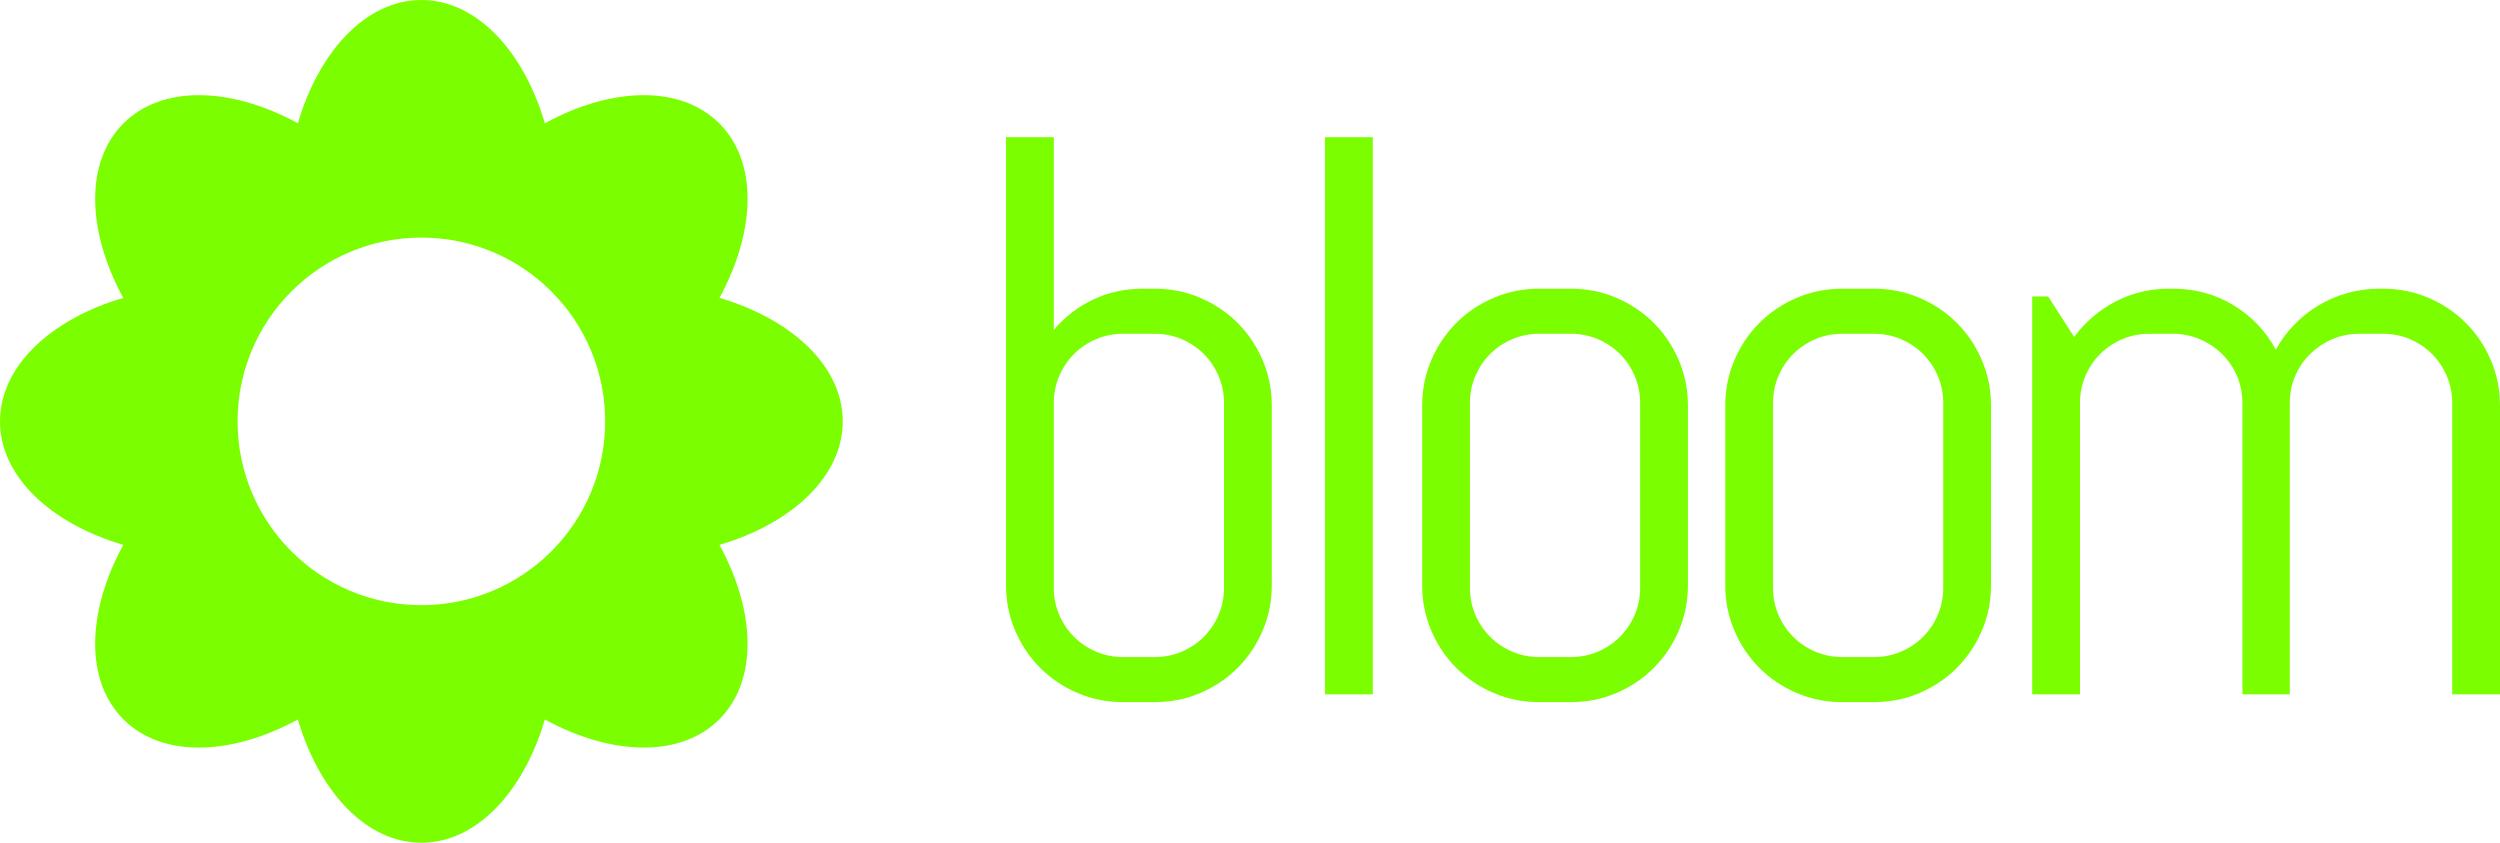
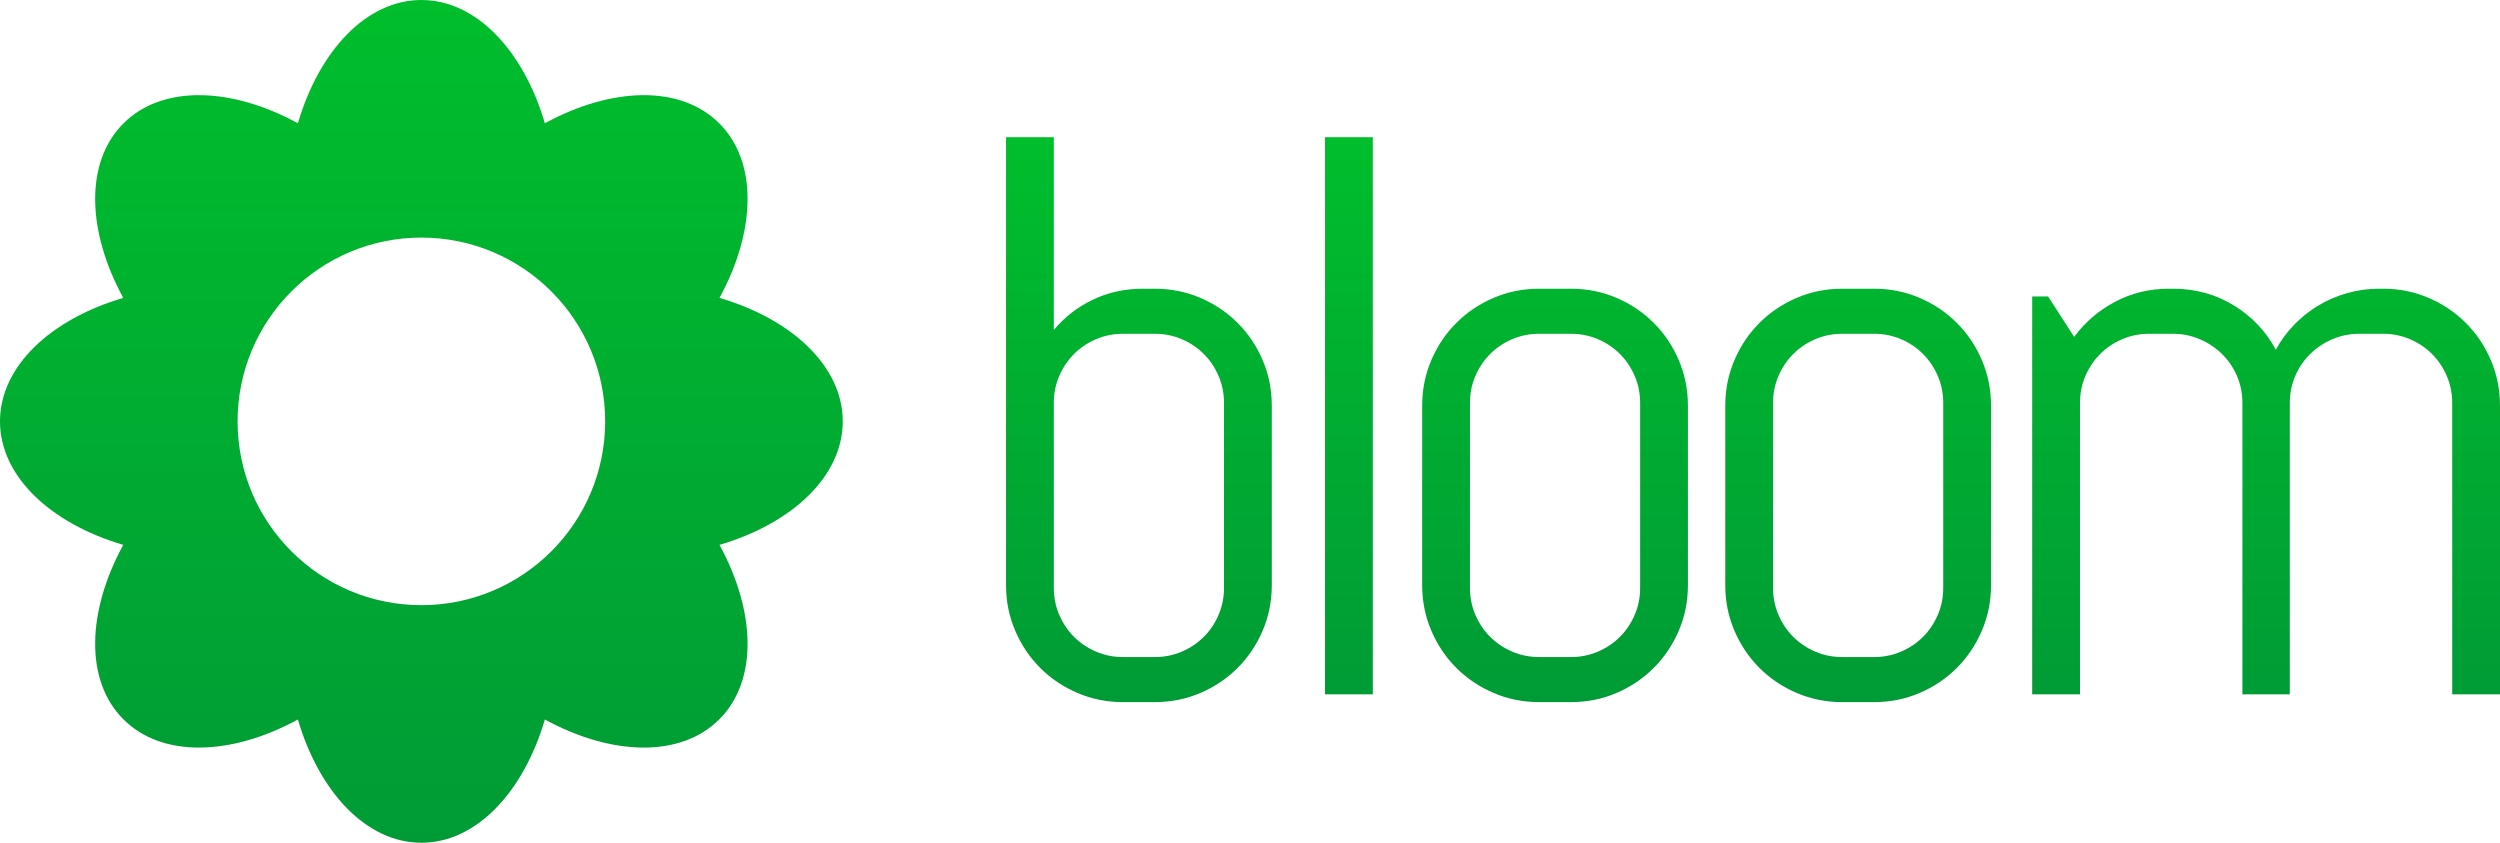
- <svg xmlns="http://www.w3.org/2000/svg" viewBox="2.707 0.447 441.417 148.802" width="441.417" height="148.802">
-   <path d="M 151.509 74.847 C 151.509 84.535 142.583 92.88 129.744 96.651 C 136.154 108.398 136.565 120.607 129.716 127.456 C 122.867 134.308 110.655 133.897 98.911 127.484 C 95.14 140.325 86.795 149.249 77.107 149.249 C 67.422 149.249 59.076 140.325 55.304 127.484 C 43.558 133.897 31.349 134.308 24.497 127.458 C 17.647 120.607 18.059 108.398 24.471 96.651 C 11.631 92.88 2.707 84.535 2.707 74.847 C 2.707 65.159 11.631 56.82 24.471 53.045 C 18.059 41.301 17.647 29.089 24.497 22.24 C 31.346 15.388 43.558 15.799 55.304 22.212 C 59.076 9.371 67.422 0.447 77.107 0.447 C 86.795 0.447 95.14 9.371 98.911 22.212 C 110.658 15.799 122.867 15.388 129.716 22.237 C 136.566 29.089 136.155 41.298 129.744 53.045 C 142.583 56.82 151.509 65.159 151.509 74.847 Z M 77.107 42.398 C 59.185 42.398 44.656 56.925 44.656 74.847 C 44.656 92.771 59.185 107.298 77.107 107.298 C 95.03 107.298 109.558 92.771 109.558 74.847 C 109.558 56.925 95.03 42.398 77.107 42.398 Z" style="fill: rgb(123, 255, 0); stroke-width: 20px;" />
-   <path d="M 227.264 103.768 Q 227.264 108.022 225.652 111.795 Q 224.04 115.568 221.227 118.381 Q 218.414 121.194 214.641 122.806 Q 210.868 124.418 206.614 124.418 L 200.989 124.418 Q 196.735 124.418 192.962 122.806 Q 189.189 121.194 186.376 118.381 Q 183.564 115.568 181.951 111.795 Q 180.339 108.022 180.339 103.768 L 180.339 24.669 L 188.777 24.669 L 188.777 58.696 Q 191.659 55.266 195.706 53.345 Q 199.754 51.424 204.488 51.424 L 206.614 51.424 Q 210.868 51.424 214.641 53.036 Q 218.414 54.648 221.227 57.461 Q 224.04 60.274 225.652 64.047 Q 227.264 67.82 227.264 72.074 L 227.264 103.768 Z M 218.826 71.593 Q 218.826 69.055 217.865 66.825 Q 216.905 64.596 215.258 62.949 Q 213.612 61.303 211.382 60.342 Q 209.153 59.382 206.614 59.382 L 200.989 59.382 Q 198.451 59.382 196.221 60.342 Q 193.991 61.303 192.345 62.949 Q 190.698 64.596 189.738 66.825 Q 188.777 69.055 188.777 71.593 L 188.777 104.249 Q 188.777 106.787 189.738 109.017 Q 190.698 111.246 192.345 112.893 Q 193.991 114.539 196.221 115.5 Q 198.451 116.46 200.989 116.46 L 206.614 116.46 Q 209.153 116.46 211.382 115.5 Q 213.612 114.539 215.258 112.893 Q 216.905 111.246 217.865 109.017 Q 218.826 106.787 218.826 104.249 Z M 236.66 123.046 L 236.66 24.669 L 245.099 24.669 L 245.099 123.046 Z M 300.739 103.768 Q 300.739 108.022 299.127 111.795 Q 297.515 115.568 294.702 118.381 Q 291.889 121.194 288.116 122.806 Q 284.343 124.418 280.089 124.418 L 274.464 124.418 Q 270.21 124.418 266.437 122.806 Q 262.664 121.194 259.851 118.381 Q 257.038 115.568 255.426 111.795 Q 253.814 108.022 253.814 103.768 L 253.814 72.074 Q 253.814 67.82 255.426 64.047 Q 257.038 60.274 259.851 57.461 Q 262.664 54.648 266.437 53.036 Q 270.21 51.424 274.464 51.424 L 280.089 51.424 Q 284.343 51.424 288.116 53.036 Q 291.889 54.648 294.702 57.461 Q 297.515 60.274 299.127 64.047 Q 300.739 67.82 300.739 72.074 L 300.739 103.768 Z M 292.301 71.593 Q 292.301 69.055 291.34 66.825 Q 290.38 64.596 288.733 62.949 Q 287.087 61.303 284.857 60.342 Q 282.628 59.382 280.089 59.382 L 274.464 59.382 Q 271.925 59.382 269.696 60.342 Q 267.466 61.303 265.82 62.949 Q 264.173 64.596 263.213 66.825 Q 262.252 69.055 262.252 71.593 L 262.252 104.249 Q 262.252 106.787 263.213 109.017 Q 264.173 111.246 265.82 112.893 Q 267.466 114.539 269.696 115.5 Q 271.925 116.46 274.464 116.46 L 280.089 116.46 Q 282.628 116.46 284.857 115.5 Q 287.087 114.539 288.733 112.893 Q 290.38 111.246 291.34 109.017 Q 292.301 106.787 292.301 104.249 Z M 354.256 103.768 Q 354.256 108.022 352.643 111.795 Q 351.031 115.568 348.218 118.381 Q 345.406 121.194 341.633 122.806 Q 337.859 124.418 333.606 124.418 L 327.98 124.418 Q 323.727 124.418 319.954 122.806 Q 316.181 121.194 313.368 118.381 Q 310.555 115.568 308.943 111.795 Q 307.331 108.022 307.331 103.768 L 307.331 72.074 Q 307.331 67.82 308.943 64.047 Q 310.555 60.274 313.368 57.461 Q 316.181 54.648 319.954 53.036 Q 323.727 51.424 327.98 51.424 L 333.606 51.424 Q 337.859 51.424 341.633 53.036 Q 345.406 54.648 348.218 57.461 Q 351.031 60.274 352.643 64.047 Q 354.256 67.82 354.256 72.074 L 354.256 103.768 Z M 345.817 71.593 Q 345.817 69.055 344.857 66.825 Q 343.896 64.596 342.25 62.949 Q 340.603 61.303 338.374 60.342 Q 336.144 59.382 333.606 59.382 L 327.98 59.382 Q 325.442 59.382 323.212 60.342 Q 320.983 61.303 319.336 62.949 Q 317.69 64.596 316.729 66.825 Q 315.769 69.055 315.769 71.593 L 315.769 104.249 Q 315.769 106.787 316.729 109.017 Q 317.69 111.246 319.336 112.893 Q 320.983 114.539 323.212 115.5 Q 325.442 116.46 327.98 116.46 L 333.606 116.46 Q 336.144 116.46 338.374 115.5 Q 340.603 114.539 342.25 112.893 Q 343.896 111.246 344.857 109.017 Q 345.817 106.787 345.817 104.249 Z M 435.686 123.046 L 435.686 71.593 Q 435.686 69.055 434.725 66.825 Q 433.765 64.596 432.118 62.949 Q 430.472 61.303 428.242 60.342 Q 426.013 59.382 423.474 59.382 L 419.29 59.382 Q 416.751 59.382 414.522 60.342 Q 412.292 61.303 410.611 62.949 Q 408.93 64.596 407.97 66.825 Q 407.01 69.055 407.01 71.593 L 407.01 123.046 L 398.64 123.046 L 398.64 71.593 Q 398.64 69.055 397.679 66.825 Q 396.719 64.596 395.038 62.949 Q 393.357 61.303 391.128 60.342 Q 388.898 59.382 386.36 59.382 L 382.175 59.382 Q 379.637 59.382 377.407 60.342 Q 375.177 61.303 373.531 62.949 Q 371.885 64.596 370.924 66.825 Q 369.964 69.055 369.964 71.593 L 369.964 123.046 L 361.525 123.046 L 361.525 52.796 L 364.338 52.796 L 368.935 59.931 Q 371.816 56.02 376.172 53.722 Q 380.529 51.424 385.674 51.424 L 386.36 51.424 Q 392.328 51.424 397.131 54.374 Q 401.933 57.324 404.54 62.195 Q 405.843 59.794 407.764 57.804 Q 409.685 55.815 412.018 54.408 Q 414.35 53.002 417.094 52.213 Q 419.838 51.424 422.788 51.424 L 423.474 51.424 Q 427.728 51.424 431.501 53.036 Q 435.274 54.648 438.087 57.461 Q 440.9 60.274 442.512 64.047 Q 444.124 67.82 444.124 72.074 L 444.124 123.046 Z" style="fill: rgb(123, 255, 0); text-transform: lowercase; white-space: pre;" />
+ <svg xmlns="http://www.w3.org/2000/svg" xmlns:ns2="https://boxy-svg.com" xmlns:xlink="http://www.w3.org/1999/xlink" viewBox="2.707 0.447 441.417 148.802" width="441.417" height="148.802">
+   <defs>
+     <linearGradient id="gradient-2-1" gradientUnits="userSpaceOnUse" x1="77.108" y1="0.447" x2="77.108" y2="149.249" xlink:href="#gradient-2" />
+     <linearGradient id="gradient-2" ns2:pinned="true">
+       <stop offset="0" style="stop-color: rgb(0, 190, 44);" />
+       <stop offset="1" style="stop-color: rgb(0, 155, 54);" />
+     </linearGradient>
+     <linearGradient id="gradient-2-0" gradientUnits="userSpaceOnUse" x1="312.231" y1="24.669" x2="312.231" y2="124.418" xlink:href="#gradient-2" />
+   </defs>
+   <path d="M 151.509 74.847 C 151.509 84.535 142.583 92.88 129.744 96.651 C 136.154 108.398 136.565 120.607 129.716 127.456 C 122.867 134.308 110.655 133.897 98.911 127.484 C 95.14 140.325 86.795 149.249 77.107 149.249 C 67.422 149.249 59.076 140.325 55.304 127.484 C 43.558 133.897 31.349 134.308 24.497 127.458 C 17.647 120.607 18.059 108.398 24.471 96.651 C 11.631 92.88 2.707 84.535 2.707 74.847 C 2.707 65.159 11.631 56.82 24.471 53.045 C 18.059 41.301 17.647 29.089 24.497 22.24 C 31.346 15.388 43.558 15.799 55.304 22.212 C 59.076 9.371 67.422 0.447 77.107 0.447 C 86.795 0.447 95.14 9.371 98.911 22.212 C 110.658 15.799 122.867 15.388 129.716 22.237 C 136.566 29.089 136.155 41.298 129.744 53.045 C 142.583 56.82 151.509 65.159 151.509 74.847 Z M 77.107 42.398 C 59.185 42.398 44.656 56.925 44.656 74.847 C 44.656 92.771 59.185 107.298 77.107 107.298 C 95.03 107.298 109.558 92.771 109.558 74.847 C 109.558 56.925 95.03 42.398 77.107 42.398 Z" style="stroke-width: 20px; fill: url(#gradient-2-1);" />
+   <path d="M 227.264 103.768 Q 227.264 108.022 225.652 111.795 Q 224.04 115.568 221.227 118.381 Q 218.414 121.194 214.641 122.806 Q 210.868 124.418 206.614 124.418 L 200.989 124.418 Q 196.735 124.418 192.962 122.806 Q 189.189 121.194 186.376 118.381 Q 183.564 115.568 181.951 111.795 Q 180.339 108.022 180.339 103.768 L 180.339 24.669 L 188.777 24.669 L 188.777 58.696 Q 191.659 55.266 195.706 53.345 Q 199.754 51.424 204.488 51.424 L 206.614 51.424 Q 210.868 51.424 214.641 53.036 Q 218.414 54.648 221.227 57.461 Q 224.04 60.274 225.652 64.047 Q 227.264 67.82 227.264 72.074 L 227.264 103.768 Z M 218.826 71.593 Q 218.826 69.055 217.865 66.825 Q 216.905 64.596 215.258 62.949 Q 213.612 61.303 211.382 60.342 Q 209.153 59.382 206.614 59.382 L 200.989 59.382 Q 198.451 59.382 196.221 60.342 Q 193.991 61.303 192.345 62.949 Q 190.698 64.596 189.738 66.825 Q 188.777 69.055 188.777 71.593 L 188.777 104.249 Q 188.777 106.787 189.738 109.017 Q 190.698 111.246 192.345 112.893 Q 193.991 114.539 196.221 115.5 Q 198.451 116.46 200.989 116.46 L 206.614 116.46 Q 209.153 116.46 211.382 115.5 Q 213.612 114.539 215.258 112.893 Q 216.905 111.246 217.865 109.017 Q 218.826 106.787 218.826 104.249 Z M 236.66 123.046 L 236.66 24.669 L 245.099 24.669 L 245.099 123.046 Z M 300.739 103.768 Q 300.739 108.022 299.127 111.795 Q 297.515 115.568 294.702 118.381 Q 291.889 121.194 288.116 122.806 Q 284.343 124.418 280.089 124.418 L 274.464 124.418 Q 270.21 124.418 266.437 122.806 Q 262.664 121.194 259.851 118.381 Q 257.038 115.568 255.426 111.795 Q 253.814 108.022 253.814 103.768 L 253.814 72.074 Q 253.814 67.82 255.426 64.047 Q 257.038 60.274 259.851 57.461 Q 262.664 54.648 266.437 53.036 Q 270.21 51.424 274.464 51.424 L 280.089 51.424 Q 284.343 51.424 288.116 53.036 Q 291.889 54.648 294.702 57.461 Q 297.515 60.274 299.127 64.047 Q 300.739 67.82 300.739 72.074 L 300.739 103.768 Z M 292.301 71.593 Q 292.301 69.055 291.34 66.825 Q 290.38 64.596 288.733 62.949 Q 287.087 61.303 284.857 60.342 Q 282.628 59.382 280.089 59.382 L 274.464 59.382 Q 271.925 59.382 269.696 60.342 Q 267.466 61.303 265.82 62.949 Q 264.173 64.596 263.213 66.825 Q 262.252 69.055 262.252 71.593 L 262.252 104.249 Q 262.252 106.787 263.213 109.017 Q 264.173 111.246 265.82 112.893 Q 267.466 114.539 269.696 115.5 Q 271.925 116.46 274.464 116.46 L 280.089 116.46 Q 282.628 116.46 284.857 115.5 Q 287.087 114.539 288.733 112.893 Q 290.38 111.246 291.34 109.017 Q 292.301 106.787 292.301 104.249 Z M 354.256 103.768 Q 354.256 108.022 352.643 111.795 Q 351.031 115.568 348.218 118.381 Q 345.406 121.194 341.633 122.806 Q 337.859 124.418 333.606 124.418 L 327.98 124.418 Q 323.727 124.418 319.954 122.806 Q 316.181 121.194 313.368 118.381 Q 310.555 115.568 308.943 111.795 Q 307.331 108.022 307.331 103.768 L 307.331 72.074 Q 307.331 67.82 308.943 64.047 Q 310.555 60.274 313.368 57.461 Q 316.181 54.648 319.954 53.036 Q 323.727 51.424 327.98 51.424 L 333.606 51.424 Q 337.859 51.424 341.633 53.036 Q 345.406 54.648 348.218 57.461 Q 351.031 60.274 352.643 64.047 Q 354.256 67.82 354.256 72.074 L 354.256 103.768 Z M 345.817 71.593 Q 345.817 69.055 344.857 66.825 Q 343.896 64.596 342.25 62.949 Q 340.603 61.303 338.374 60.342 Q 336.144 59.382 333.606 59.382 L 327.98 59.382 Q 325.442 59.382 323.212 60.342 Q 320.983 61.303 319.336 62.949 Q 317.69 64.596 316.729 66.825 Q 315.769 69.055 315.769 71.593 L 315.769 104.249 Q 315.769 106.787 316.729 109.017 Q 317.69 111.246 319.336 112.893 Q 320.983 114.539 323.212 115.5 Q 325.442 116.46 327.98 116.46 L 333.606 116.46 Q 336.144 116.46 338.374 115.5 Q 340.603 114.539 342.25 112.893 Q 343.896 111.246 344.857 109.017 Q 345.817 106.787 345.817 104.249 Z M 435.686 123.046 L 435.686 71.593 Q 435.686 69.055 434.725 66.825 Q 433.765 64.596 432.118 62.949 Q 430.472 61.303 428.242 60.342 Q 426.013 59.382 423.474 59.382 L 419.29 59.382 Q 416.751 59.382 414.522 60.342 Q 412.292 61.303 410.611 62.949 Q 408.93 64.596 407.97 66.825 Q 407.01 69.055 407.01 71.593 L 407.01 123.046 L 398.64 123.046 L 398.64 71.593 Q 398.64 69.055 397.679 66.825 Q 396.719 64.596 395.038 62.949 Q 393.357 61.303 391.128 60.342 Q 388.898 59.382 386.36 59.382 L 382.175 59.382 Q 379.637 59.382 377.407 60.342 Q 375.177 61.303 373.531 62.949 Q 371.885 64.596 370.924 66.825 Q 369.964 69.055 369.964 71.593 L 369.964 123.046 L 361.525 123.046 L 361.525 52.796 L 364.338 52.796 L 368.935 59.931 Q 371.816 56.02 376.172 53.722 Q 380.529 51.424 385.674 51.424 L 386.36 51.424 Q 392.328 51.424 397.131 54.374 Q 401.933 57.324 404.54 62.195 Q 405.843 59.794 407.764 57.804 Q 409.685 55.815 412.018 54.408 Q 414.35 53.002 417.094 52.213 Q 419.838 51.424 422.788 51.424 L 423.474 51.424 Q 427.728 51.424 431.501 53.036 Q 435.274 54.648 438.087 57.461 Q 440.9 60.274 442.512 64.047 Q 444.124 67.82 444.124 72.074 L 444.124 123.046 Z" style="text-transform: lowercase; white-space: pre; fill: url(#gradient-2-0);" />
</svg>
